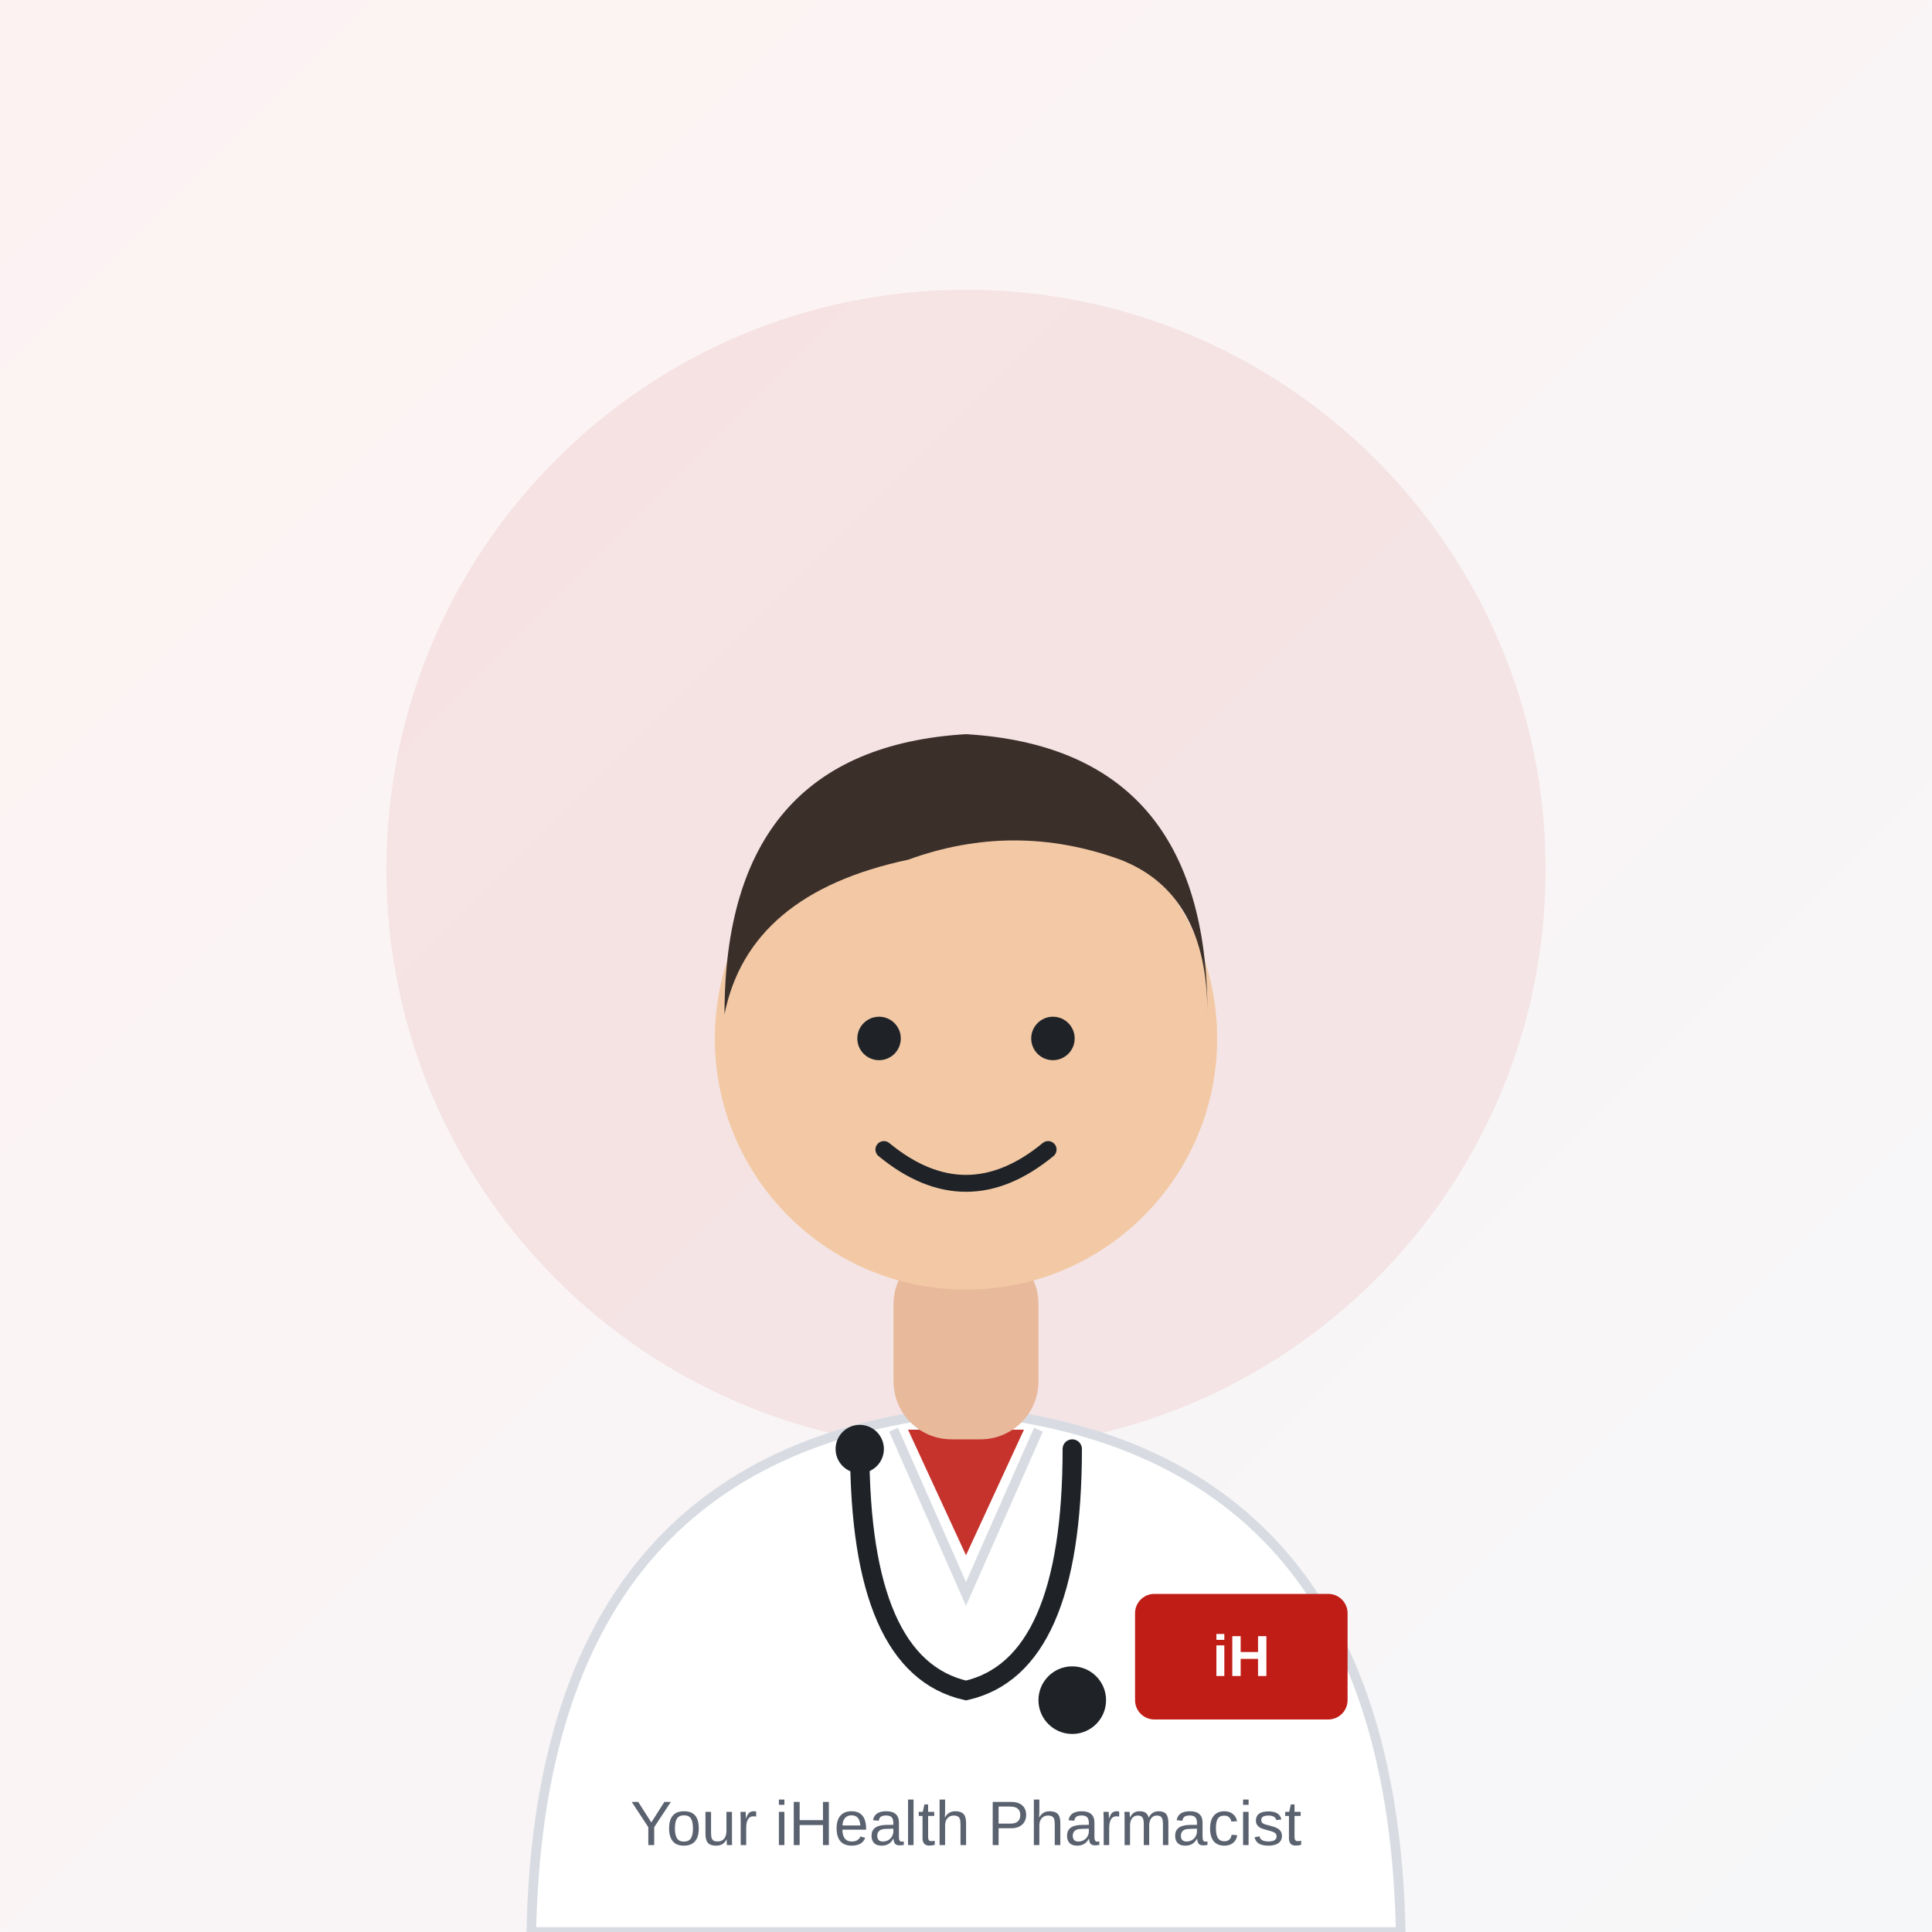
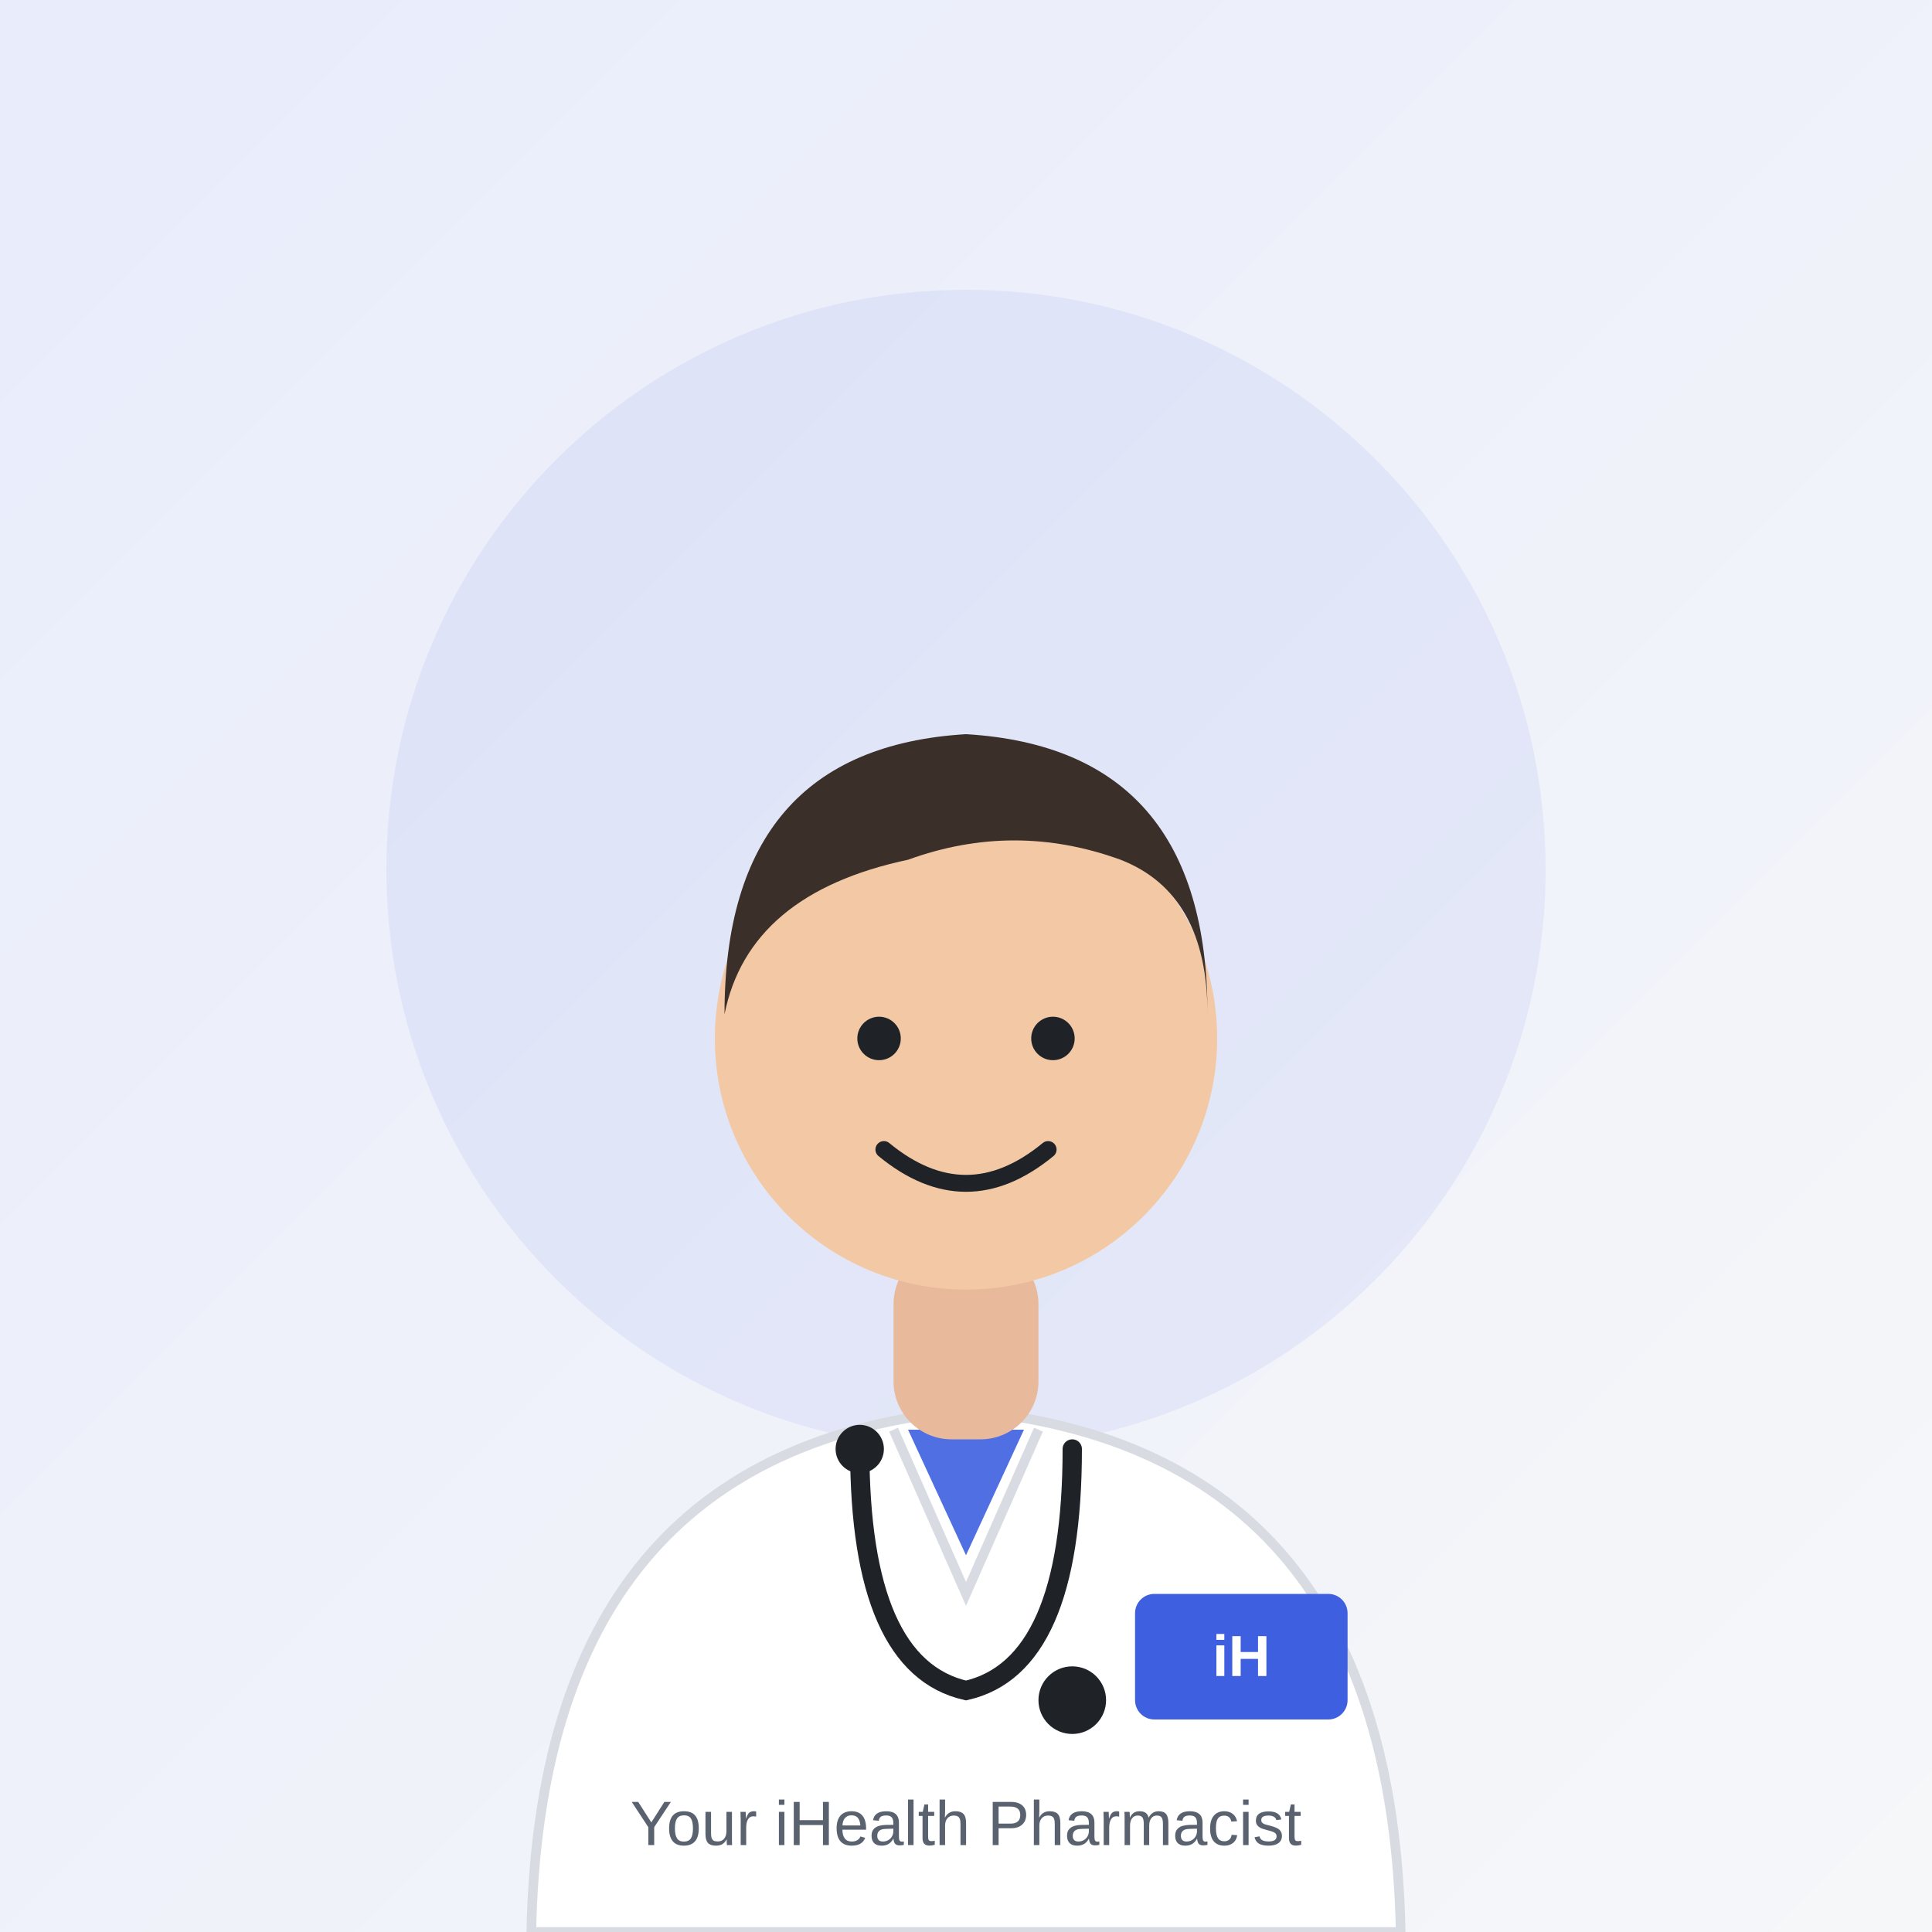
<svg xmlns="http://www.w3.org/2000/svg" viewBox="0 0 400 400" width="400" height="400">
  <defs>
    <linearGradient id="bg" x1="0" y1="0" x2="1" y2="1">
-       <stop offset="0%" stop-color="#FDF2F2" />
+       <stop offset="0%" stop-color="#E8ECFB" />
      <stop offset="100%" stop-color="#F6F7F9" />
    </linearGradient>
  </defs>
  <rect width="400" height="400" fill="url(#bg)" />
-   <circle cx="200" cy="180" r="120" fill="#C01D16" opacity="0.08" />
+   <circle cx="200" cy="180" r="120" fill="#3D5FE0" opacity="0.08" />
  <path d="M110 400 Q112 300 200 292 Q288 300 290 400 Z" fill="#FFFFFF" stroke="#D8DCE2" stroke-width="2" />
  <path d="M185 296 L200 330 L215 296" fill="none" stroke="#D8DCE2" stroke-width="2" />
-   <path d="M188 296 L200 322 L212 296 Z" fill="#C01D16" opacity="0.9" />
+   <path d="M188 296 L200 322 L212 296 Z" fill="#3D5FE0" opacity="0.9" />
  <path d="M178 300 Q178 345 200 350 Q222 345 222 300" fill="none" stroke="#1F2328" stroke-width="4" stroke-linecap="round" />
  <circle cx="222" cy="352" r="7" fill="#1F2328" />
  <circle cx="178" cy="300" r="5" fill="#1F2328" />
  <rect x="185" y="258" width="30" height="40" rx="12" fill="#E8B99B" />
  <circle cx="200" cy="215" r="52" fill="#F2C9A4" />
  <path d="M150 210 Q150 155 200 152 Q250 155 250 210 Q250 185 232 178 Q210 170 188 178 Q155 185 150 210 Z" fill="#3B2F2A" />
  <circle cx="182" cy="215" r="4.5" fill="#1F2328" />
  <circle cx="218" cy="215" r="4.5" fill="#1F2328" />
  <path d="M183 238 Q200 252 217 238" fill="none" stroke="#1F2328" stroke-width="3.5" stroke-linecap="round" />
-   <rect x="235" y="330" width="44" height="26" rx="4" fill="#C01D16" />
+   <rect x="235" y="330" width="44" height="26" rx="4" fill="#3D5FE0" />
  <text x="257" y="347" font-family="Arial, sans-serif" font-size="12" font-weight="bold" fill="#FFFFFF" text-anchor="middle">iH</text>
  <text x="200" y="382" font-family="Arial, sans-serif" font-size="13" fill="#5A6270" text-anchor="middle">Your iHealth Pharmacist</text>
</svg>
